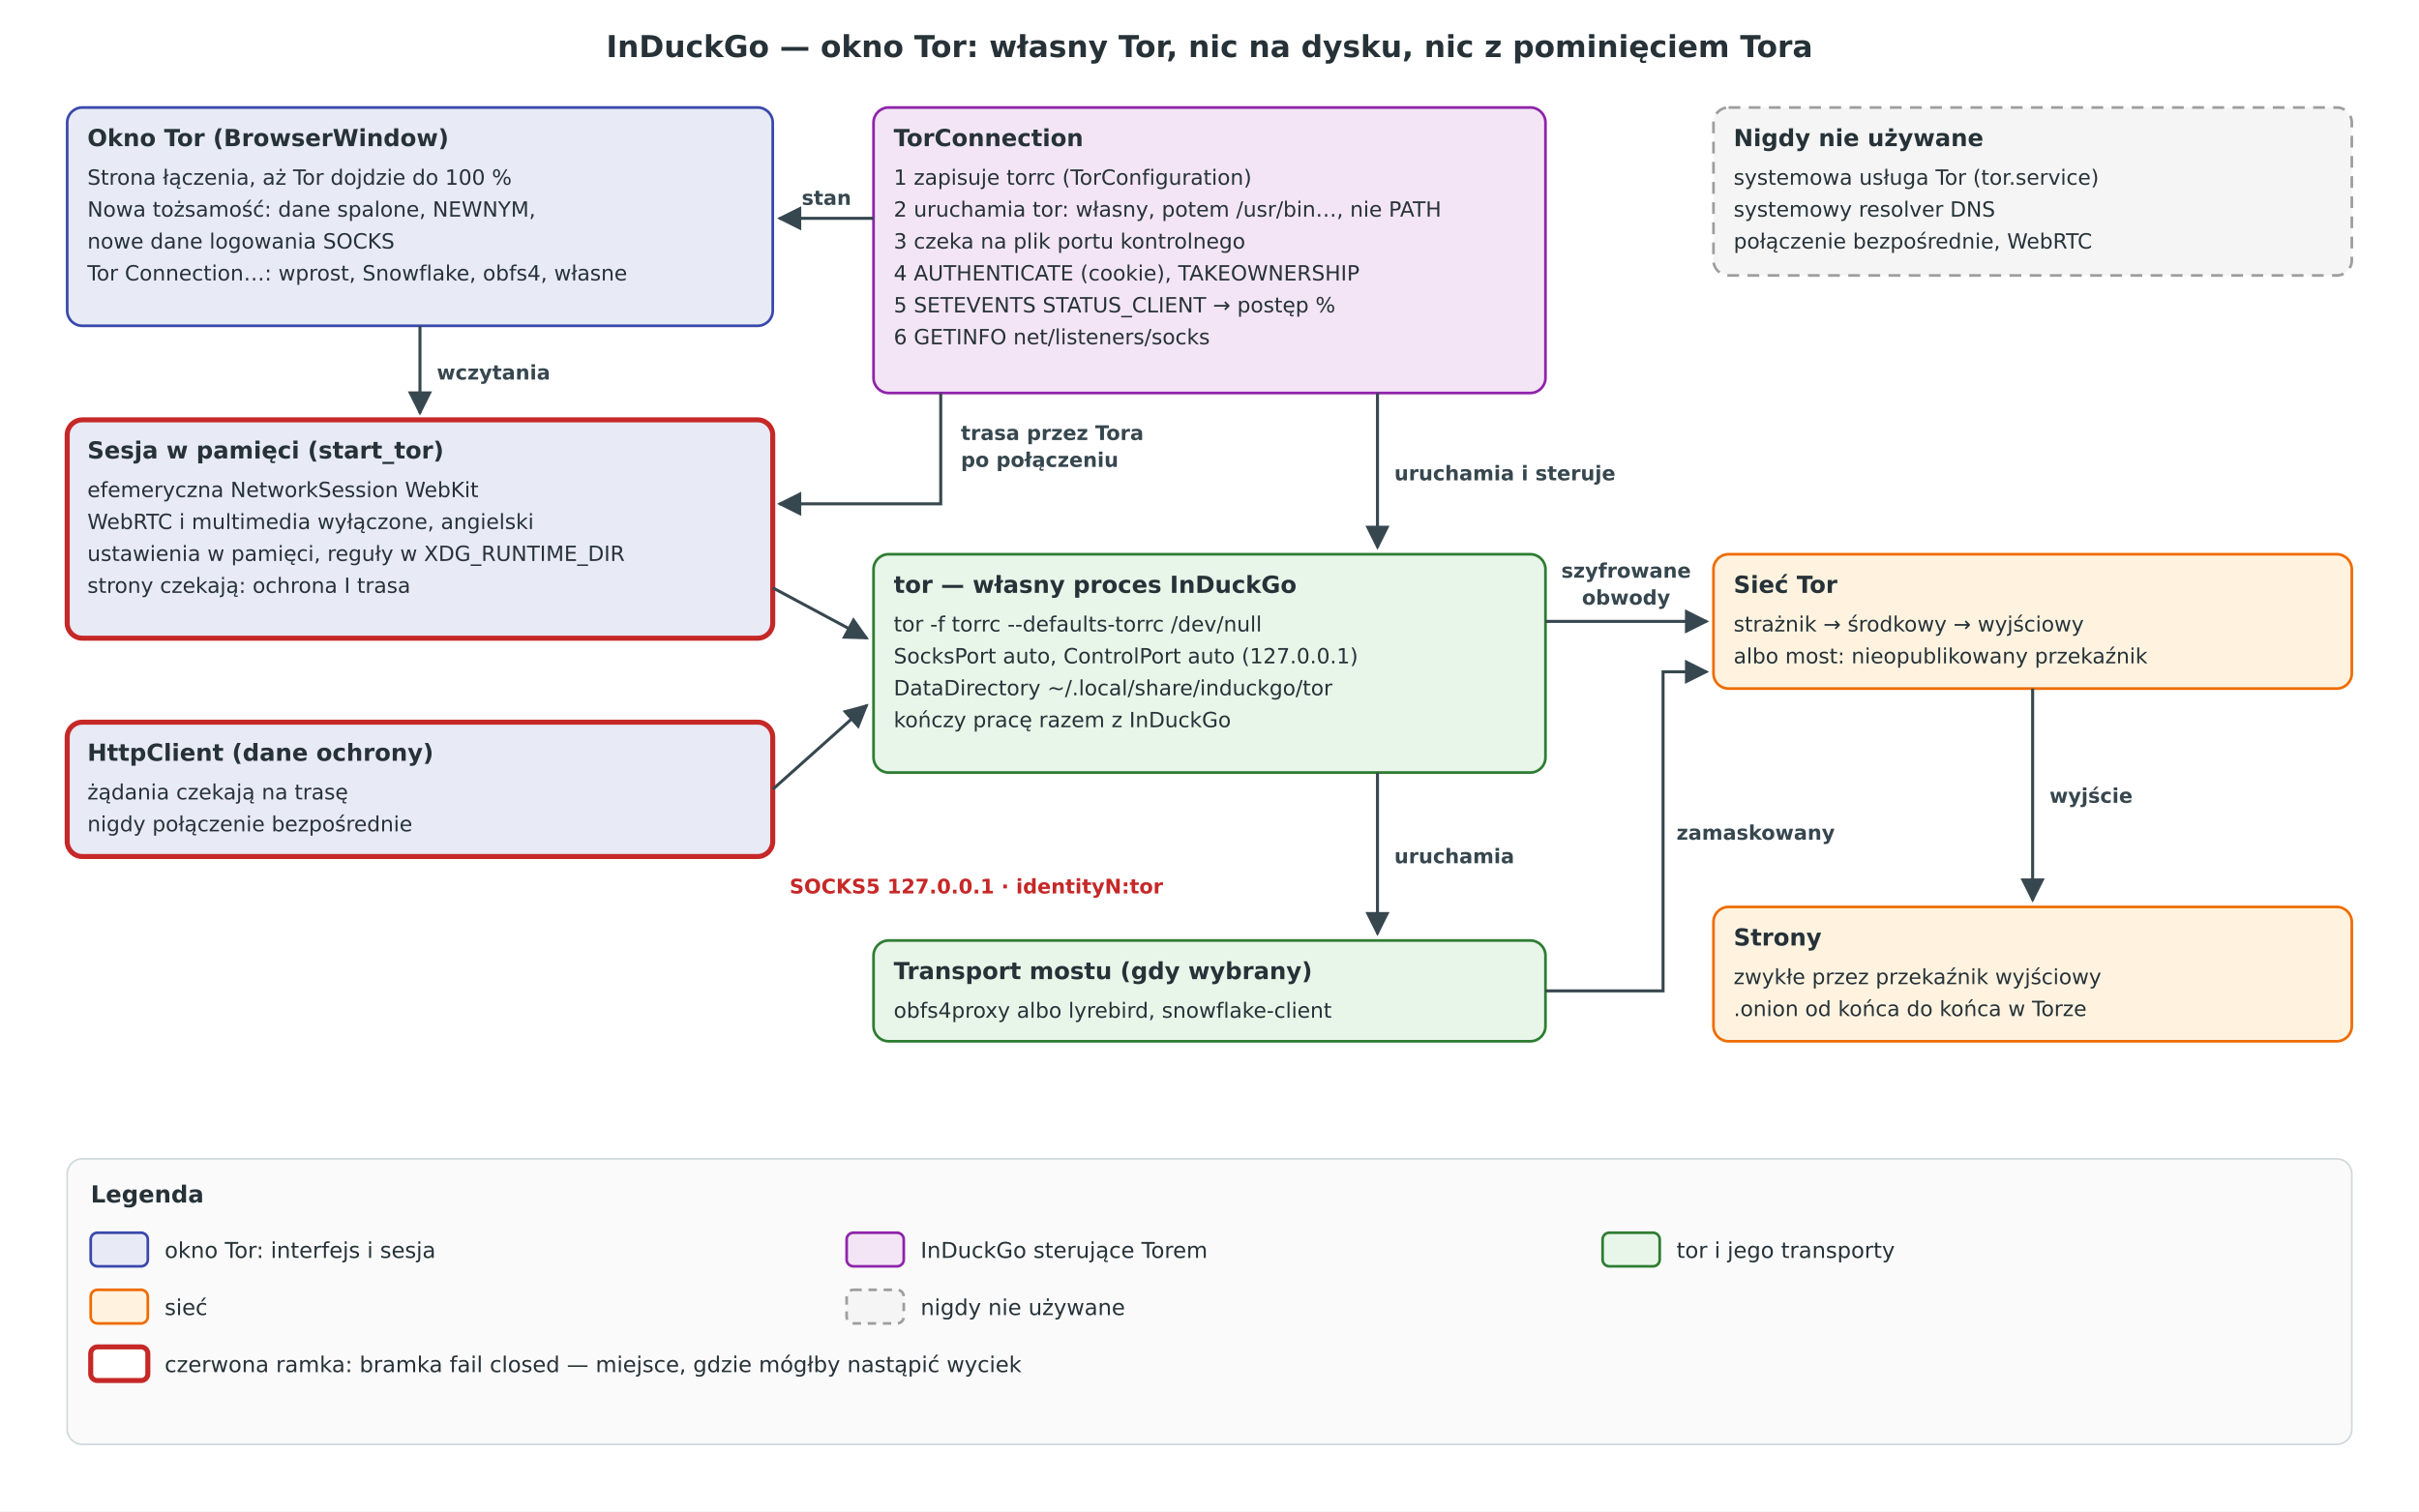
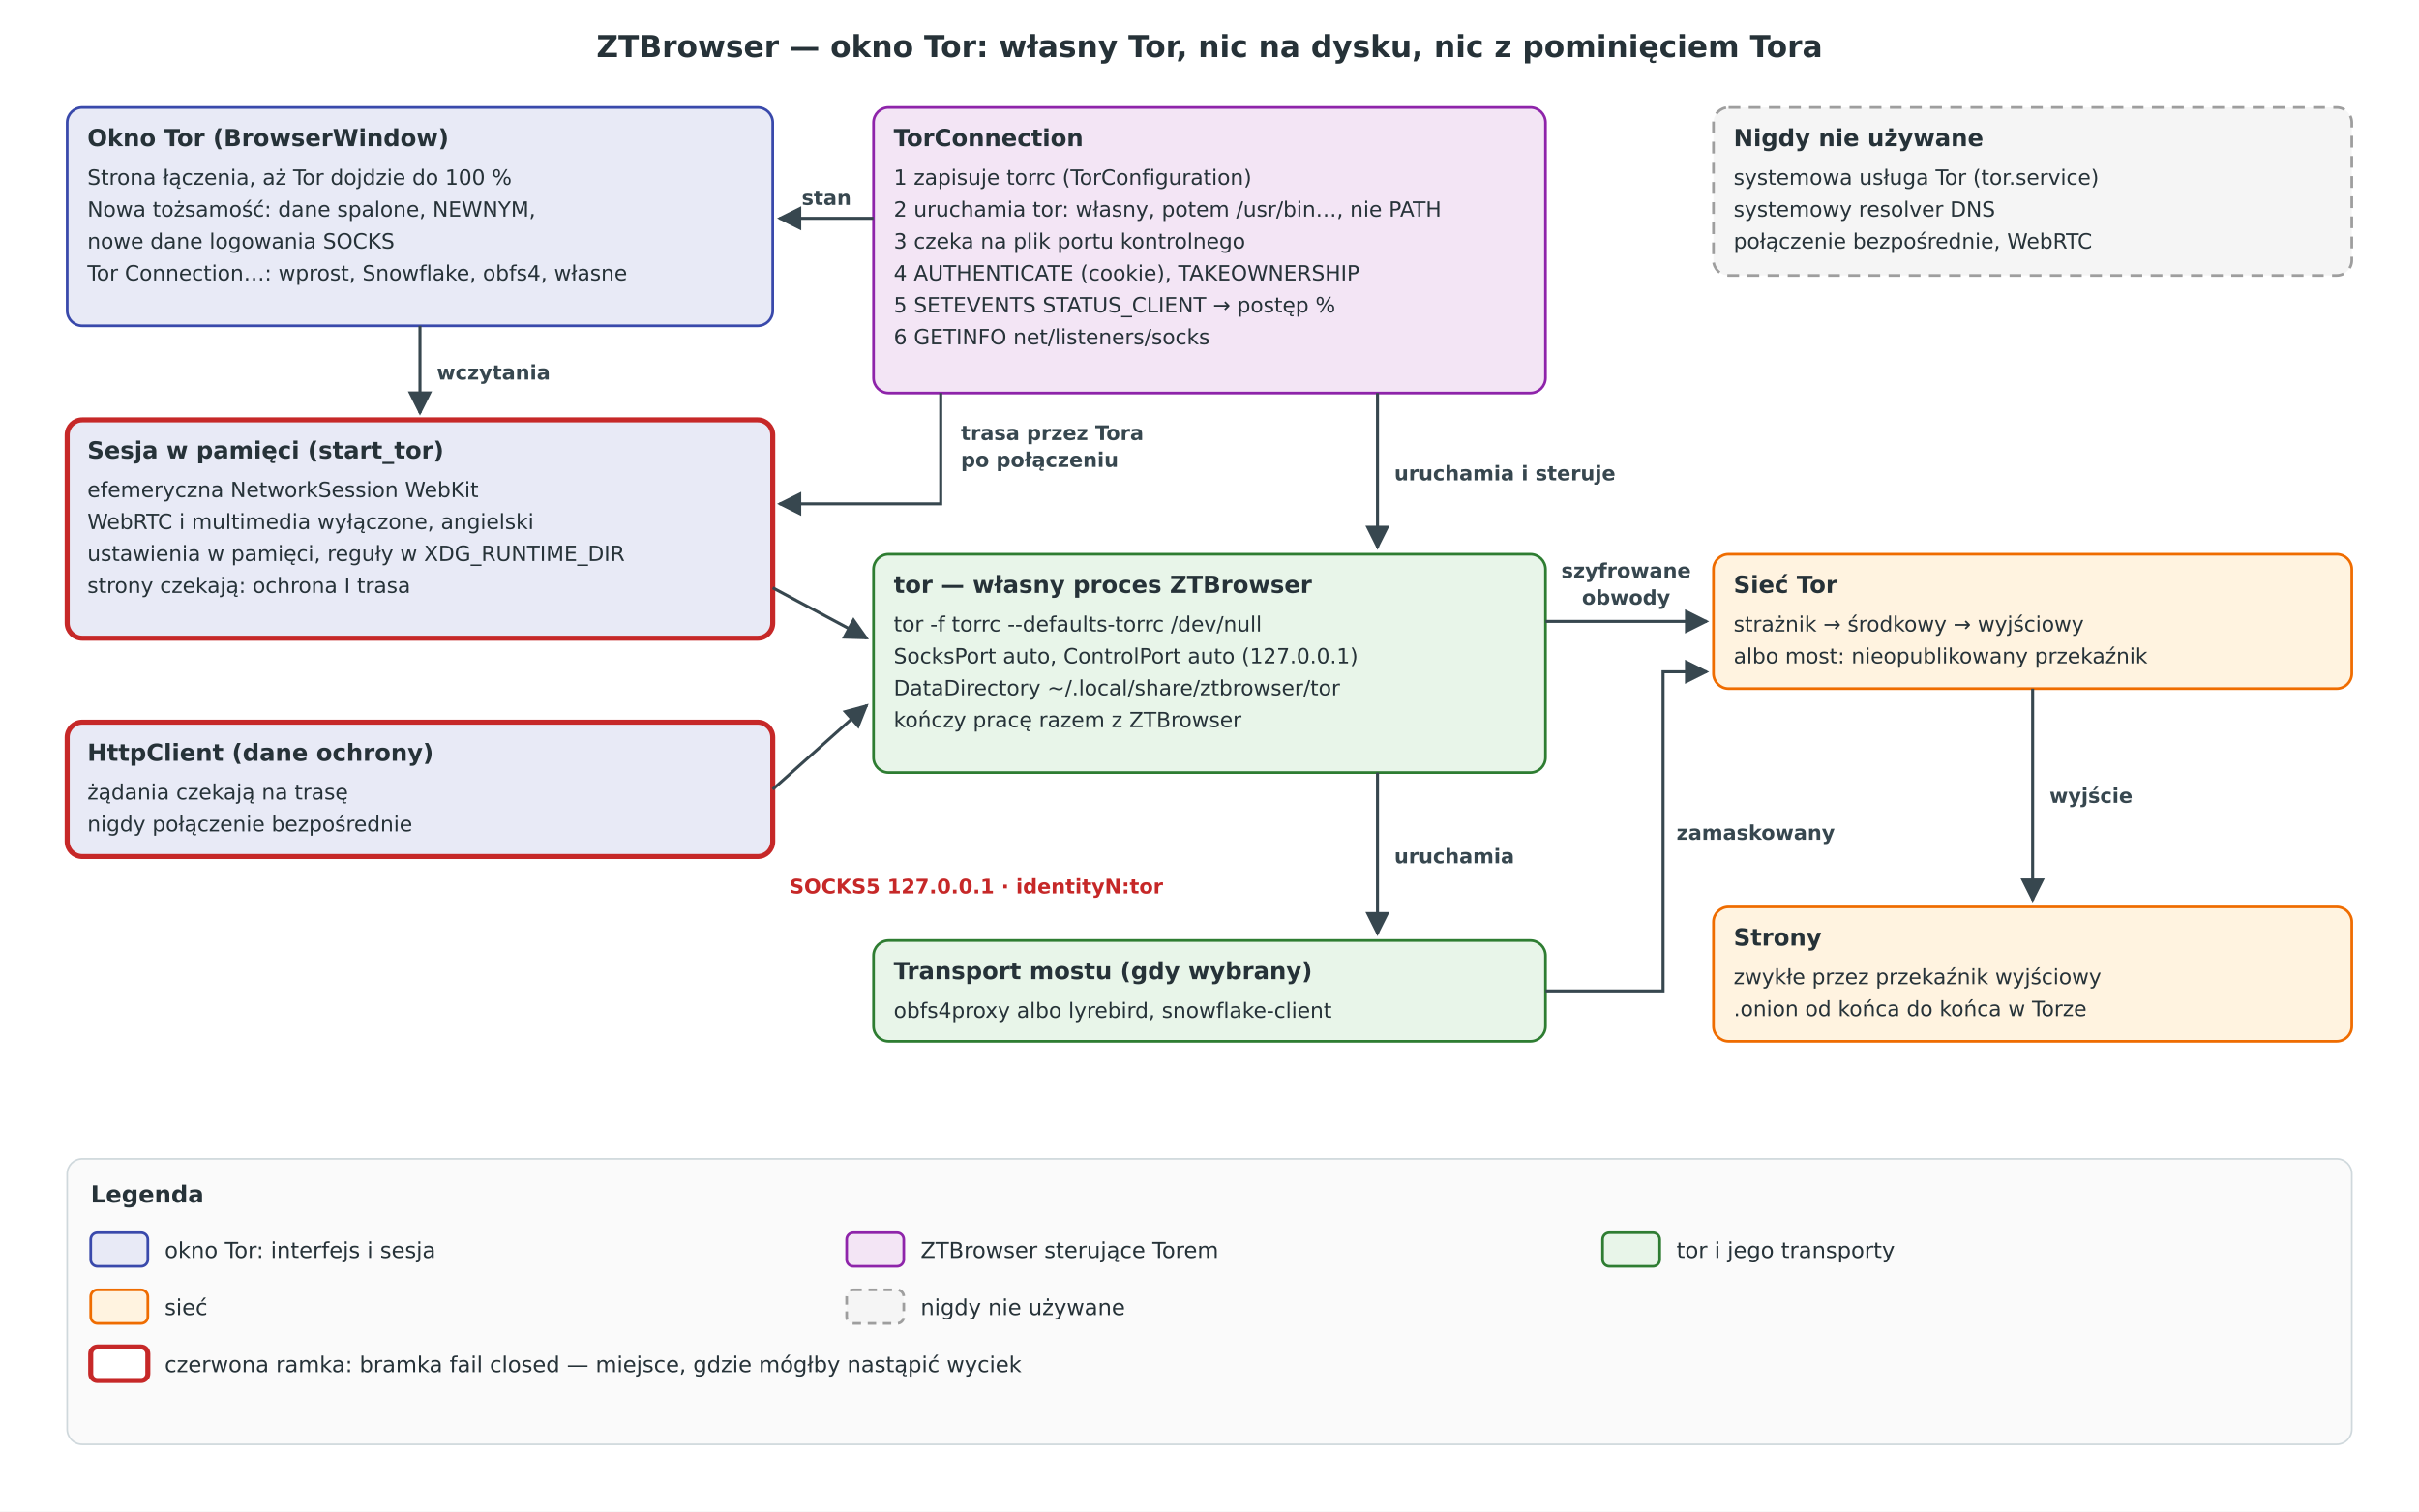
<svg xmlns="http://www.w3.org/2000/svg" width="1440" height="900" viewBox="0 0 1440 900" font-family="DejaVu Sans, Noto Sans, sans-serif">
  <defs>
    <marker id="arrow" viewBox="0 0 10 10" refX="9" refY="5" markerWidth="8" markerHeight="8" orient="auto-start-reverse">
      <path d="M0,0 L10,5 L0,10 z" fill="#37474f" />
    </marker>
    <marker id="arrow-red" viewBox="0 0 10 10" refX="9" refY="5" markerWidth="8" markerHeight="8" orient="auto-start-reverse">
      <path d="M0,0 L10,5 L0,10 z" fill="#c62828" />
    </marker>
  </defs>
  <rect width="1440" height="900" fill="#ffffff" />
-   <text x="720.0" y="34" font-size="18" font-weight="bold" text-anchor="middle" fill="#263238">InDuckGo — okno Tor: własny Tor, nic na dysku, nic z pominięciem Tora</text>
+   <text x="720.0" y="34" font-size="18" font-weight="bold" text-anchor="middle" fill="#263238">ZTBrowser — okno Tor: własny Tor, nic na dysku, nic z pominięciem Tora</text>
  <rect x="40" y="64" width="420" height="130" rx="9" fill="#e8eaf6" stroke="#3949ab" stroke-width="1.6" />
  <text x="52" y="87" font-size="14" font-weight="bold" text-anchor="start" fill="#263238">Okno Tor (BrowserWindow)</text>
  <text x="52" y="110" font-size="12.5" font-weight="normal" text-anchor="start" fill="#263238">Strona łączenia, aż Tor dojdzie do 100 %</text>
  <text x="52" y="129" font-size="12.5" font-weight="normal" text-anchor="start" fill="#263238">Nowa tożsamość: dane spalone, NEWNYM,</text>
  <text x="52" y="148" font-size="12.5" font-weight="normal" text-anchor="start" fill="#263238">nowe dane logowania SOCKS</text>
  <text x="52" y="167" font-size="12.5" font-weight="normal" text-anchor="start" fill="#263238">Tor Connection…: wprost, Snowflake, obfs4, własne</text>
  <rect x="40" y="250" width="420" height="130" rx="9" fill="#e8eaf6" stroke="#c62828" stroke-width="3" />
  <text x="52" y="273" font-size="14" font-weight="bold" text-anchor="start" fill="#263238">Sesja w pamięci (start_tor)</text>
  <text x="52" y="296" font-size="12.5" font-weight="normal" text-anchor="start" fill="#263238">efemeryczna NetworkSession WebKit</text>
  <text x="52" y="315" font-size="12.5" font-weight="normal" text-anchor="start" fill="#263238">WebRTC i multimedia wyłączone, angielski</text>
  <text x="52" y="334" font-size="12.5" font-weight="normal" text-anchor="start" fill="#263238">ustawienia w pamięci, reguły w XDG_RUNTIME_DIR</text>
  <text x="52" y="353" font-size="12.5" font-weight="normal" text-anchor="start" fill="#263238">strony czekają: ochrona I trasa</text>
  <rect x="40" y="430" width="420" height="80" rx="9" fill="#e8eaf6" stroke="#c62828" stroke-width="3" />
  <text x="52" y="453" font-size="14" font-weight="bold" text-anchor="start" fill="#263238">HttpClient (dane ochrony)</text>
  <text x="52" y="476" font-size="12.5" font-weight="normal" text-anchor="start" fill="#263238">żądania czekają na trasę</text>
  <text x="52" y="495" font-size="12.5" font-weight="normal" text-anchor="start" fill="#263238">nigdy połączenie bezpośrednie</text>
  <rect x="520" y="64" width="400" height="170" rx="9" fill="#f3e5f5" stroke="#8e24aa" stroke-width="1.6" />
  <text x="532" y="87" font-size="14" font-weight="bold" text-anchor="start" fill="#263238">TorConnection</text>
  <text x="532" y="110" font-size="12.5" font-weight="normal" text-anchor="start" fill="#263238">1  zapisuje torrc (TorConfiguration)</text>
  <text x="532" y="129" font-size="12.5" font-weight="normal" text-anchor="start" fill="#263238">2  uruchamia tor: własny, potem /usr/bin…, nie PATH</text>
  <text x="532" y="148" font-size="12.5" font-weight="normal" text-anchor="start" fill="#263238">3  czeka na plik portu kontrolnego</text>
  <text x="532" y="167" font-size="12.5" font-weight="normal" text-anchor="start" fill="#263238">4  AUTHENTICATE (cookie), TAKEOWNERSHIP</text>
  <text x="532" y="186" font-size="12.5" font-weight="normal" text-anchor="start" fill="#263238">5  SETEVENTS STATUS_CLIENT → postęp %</text>
  <text x="532" y="205" font-size="12.5" font-weight="normal" text-anchor="start" fill="#263238">6  GETINFO net/listeners/socks</text>
  <rect x="520" y="330" width="400" height="130" rx="9" fill="#e8f5e9" stroke="#2e7d32" stroke-width="1.6" />
-   <text x="532" y="353" font-size="14" font-weight="bold" text-anchor="start" fill="#263238">tor — własny proces InDuckGo</text>
+   <text x="532" y="353" font-size="14" font-weight="bold" text-anchor="start" fill="#263238">tor — własny proces ZTBrowser</text>
  <text x="532" y="376" font-size="12.5" font-weight="normal" text-anchor="start" fill="#263238">tor -f torrc --defaults-torrc /dev/null</text>
  <text x="532" y="395" font-size="12.5" font-weight="normal" text-anchor="start" fill="#263238">SocksPort auto, ControlPort auto (127.0.0.1)</text>
-   <text x="532" y="414" font-size="12.5" font-weight="normal" text-anchor="start" fill="#263238">DataDirectory ~/.local/share/induckgo/tor</text>
-   <text x="532" y="433" font-size="12.5" font-weight="normal" text-anchor="start" fill="#263238">kończy pracę razem z InDuckGo</text>
+   <text x="532" y="414" font-size="12.5" font-weight="normal" text-anchor="start" fill="#263238">DataDirectory ~/.local/share/ztbrowser/tor</text>
+   <text x="532" y="433" font-size="12.5" font-weight="normal" text-anchor="start" fill="#263238">kończy pracę razem z ZTBrowser</text>
  <rect x="520" y="560" width="400" height="60" rx="9" fill="#e8f5e9" stroke="#2e7d32" stroke-width="1.6" />
  <text x="532" y="583" font-size="14" font-weight="bold" text-anchor="start" fill="#263238">Transport mostu (gdy wybrany)</text>
  <text x="532" y="606" font-size="12.5" font-weight="normal" text-anchor="start" fill="#263238">obfs4proxy albo lyrebird, snowflake-client</text>
  <rect x="1020" y="64" width="380" height="100" rx="9" fill="#f5f5f5" stroke="#9e9e9e" stroke-width="1.6" stroke-dasharray="7 5" />
  <text x="1032" y="87" font-size="14" font-weight="bold" text-anchor="start" fill="#263238">Nigdy nie używane</text>
  <text x="1032" y="110" font-size="12.5" font-weight="normal" text-anchor="start" fill="#263238">systemowa usługa Tor (tor.service)</text>
  <text x="1032" y="129" font-size="12.5" font-weight="normal" text-anchor="start" fill="#263238">systemowy resolver DNS</text>
  <text x="1032" y="148" font-size="12.5" font-weight="normal" text-anchor="start" fill="#263238">połączenie bezpośrednie, WebRTC</text>
  <rect x="1020" y="330" width="380" height="80" rx="9" fill="#fff3e0" stroke="#ef6c00" stroke-width="1.6" />
  <text x="1032" y="353" font-size="14" font-weight="bold" text-anchor="start" fill="#263238">Sieć Tor</text>
  <text x="1032" y="376" font-size="12.5" font-weight="normal" text-anchor="start" fill="#263238">strażnik → środkowy → wyjściowy</text>
  <text x="1032" y="395" font-size="12.5" font-weight="normal" text-anchor="start" fill="#263238">albo most: nieopublikowany przekaźnik</text>
  <rect x="1020" y="540" width="380" height="80" rx="9" fill="#fff3e0" stroke="#ef6c00" stroke-width="1.6" />
  <text x="1032" y="563" font-size="14" font-weight="bold" text-anchor="start" fill="#263238">Strony</text>
  <text x="1032" y="586" font-size="12.5" font-weight="normal" text-anchor="start" fill="#263238">zwykłe przez przekaźnik wyjściowy</text>
  <text x="1032" y="605" font-size="12.5" font-weight="normal" text-anchor="start" fill="#263238">.onion od końca do końca w Torze</text>
  <path d="M250,194 L250,246" fill="none" stroke="#37474f" stroke-width="1.8" marker-end="url(#arrow)" />
  <text x="260" y="226" font-size="12" font-weight="bold" text-anchor="start" fill="#37474f">wczytania</text>
  <path d="M520,130 L464,130" fill="none" stroke="#37474f" stroke-width="1.8" marker-end="url(#arrow)" />
  <text x="492" y="122" font-size="12" font-weight="bold" text-anchor="middle" fill="#37474f">stan</text>
  <path d="M560,234 L560,300 L464,300" fill="none" stroke="#37474f" stroke-width="1.8" marker-end="url(#arrow)" />
  <text x="572" y="262" font-size="12" font-weight="bold" text-anchor="start" fill="#37474f">trasa przez Tora</text>
  <text x="572" y="278" font-size="12" font-weight="bold" text-anchor="start" fill="#37474f">po połączeniu</text>
  <path d="M460,350 L516,380" fill="none" stroke="#37474f" stroke-width="1.8" marker-end="url(#arrow)" />
  <path d="M460,470 L516,420" fill="none" stroke="#37474f" stroke-width="1.8" marker-end="url(#arrow)" />
  <text x="470" y="532" font-size="12" font-weight="bold" text-anchor="start" fill="#c62828">SOCKS5 127.0.0.1 · identityN:tor</text>
  <path d="M820,234 L820,326" fill="none" stroke="#37474f" stroke-width="1.8" marker-end="url(#arrow)" />
  <text x="830" y="286" font-size="12" font-weight="bold" text-anchor="start" fill="#37474f">uruchamia i steruje</text>
  <path d="M820,460 L820,556" fill="none" stroke="#37474f" stroke-width="1.8" marker-end="url(#arrow)" />
  <text x="830" y="514" font-size="12" font-weight="bold" text-anchor="start" fill="#37474f">uruchamia</text>
  <path d="M920,370 L1016,370" fill="none" stroke="#37474f" stroke-width="1.8" marker-end="url(#arrow)" />
  <text x="968" y="344" font-size="12" font-weight="bold" text-anchor="middle" fill="#37474f">szyfrowane</text>
  <text x="968" y="360" font-size="12" font-weight="bold" text-anchor="middle" fill="#37474f">obwody</text>
  <path d="M920,590 L990,590 L990,400 L1016,400" fill="none" stroke="#37474f" stroke-width="1.8" marker-end="url(#arrow)" />
  <text x="998" y="500" font-size="12" font-weight="bold" text-anchor="start" fill="#37474f">zamaskowany</text>
  <path d="M1210,410 L1210,536" fill="none" stroke="#37474f" stroke-width="1.8" marker-end="url(#arrow)" />
  <text x="1220" y="478" font-size="12" font-weight="bold" text-anchor="start" fill="#37474f">wyjście</text>
  <rect x="40" y="690" width="1360" height="170" rx="9" fill="#fafafa" stroke="#cfd8dc" />
  <text x="54" y="716" font-size="14" font-weight="bold" text-anchor="start" fill="#263238">Legenda</text>
  <rect x="54" y="734" width="34" height="20" rx="4" fill="#e8eaf6" stroke="#3949ab" stroke-width="1.6" />
  <text x="98" y="749" font-size="13" font-weight="normal" text-anchor="start" fill="#263238">okno Tor: interfejs i sesja</text>
  <rect x="504" y="734" width="34" height="20" rx="4" fill="#f3e5f5" stroke="#8e24aa" stroke-width="1.6" />
-   <text x="548" y="749" font-size="13" font-weight="normal" text-anchor="start" fill="#263238">InDuckGo sterujące Torem</text>
+   <text x="548" y="749" font-size="13" font-weight="normal" text-anchor="start" fill="#263238">ZTBrowser sterujące Torem</text>
  <rect x="954" y="734" width="34" height="20" rx="4" fill="#e8f5e9" stroke="#2e7d32" stroke-width="1.6" />
  <text x="998" y="749" font-size="13" font-weight="normal" text-anchor="start" fill="#263238">tor i jego transporty</text>
  <rect x="54" y="768" width="34" height="20" rx="4" fill="#fff3e0" stroke="#ef6c00" stroke-width="1.6" />
  <text x="98" y="783" font-size="13" font-weight="normal" text-anchor="start" fill="#263238">sieć</text>
  <rect x="504" y="768" width="34" height="20" rx="4" fill="#f5f5f5" stroke="#9e9e9e" stroke-width="1.6" stroke-dasharray="5 4" />
  <text x="548" y="783" font-size="13" font-weight="normal" text-anchor="start" fill="#263238">nigdy nie używane</text>
  <rect x="54" y="802" width="34" height="20" rx="4" fill="#ffffff" stroke="#c62828" stroke-width="3" />
  <text x="98" y="817" font-size="13" font-weight="normal" text-anchor="start" fill="#263238">czerwona ramka: bramka fail closed — miejsce, gdzie mógłby nastąpić wyciek</text>
</svg>
